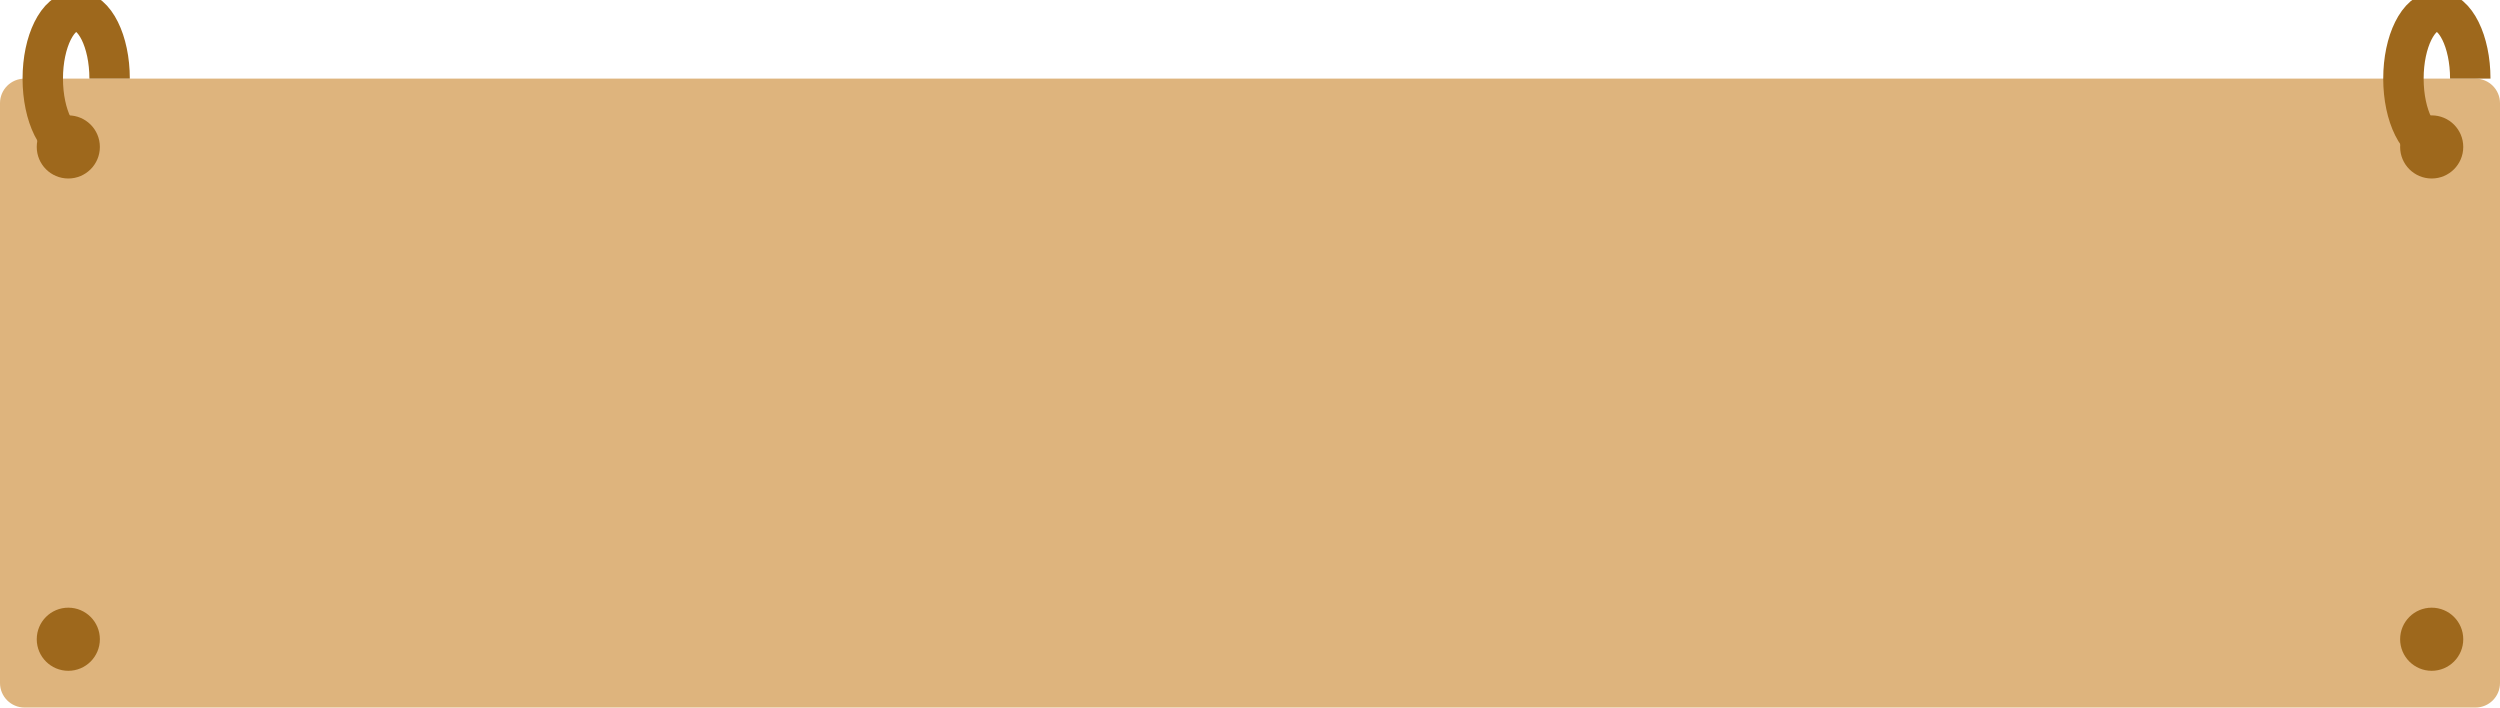
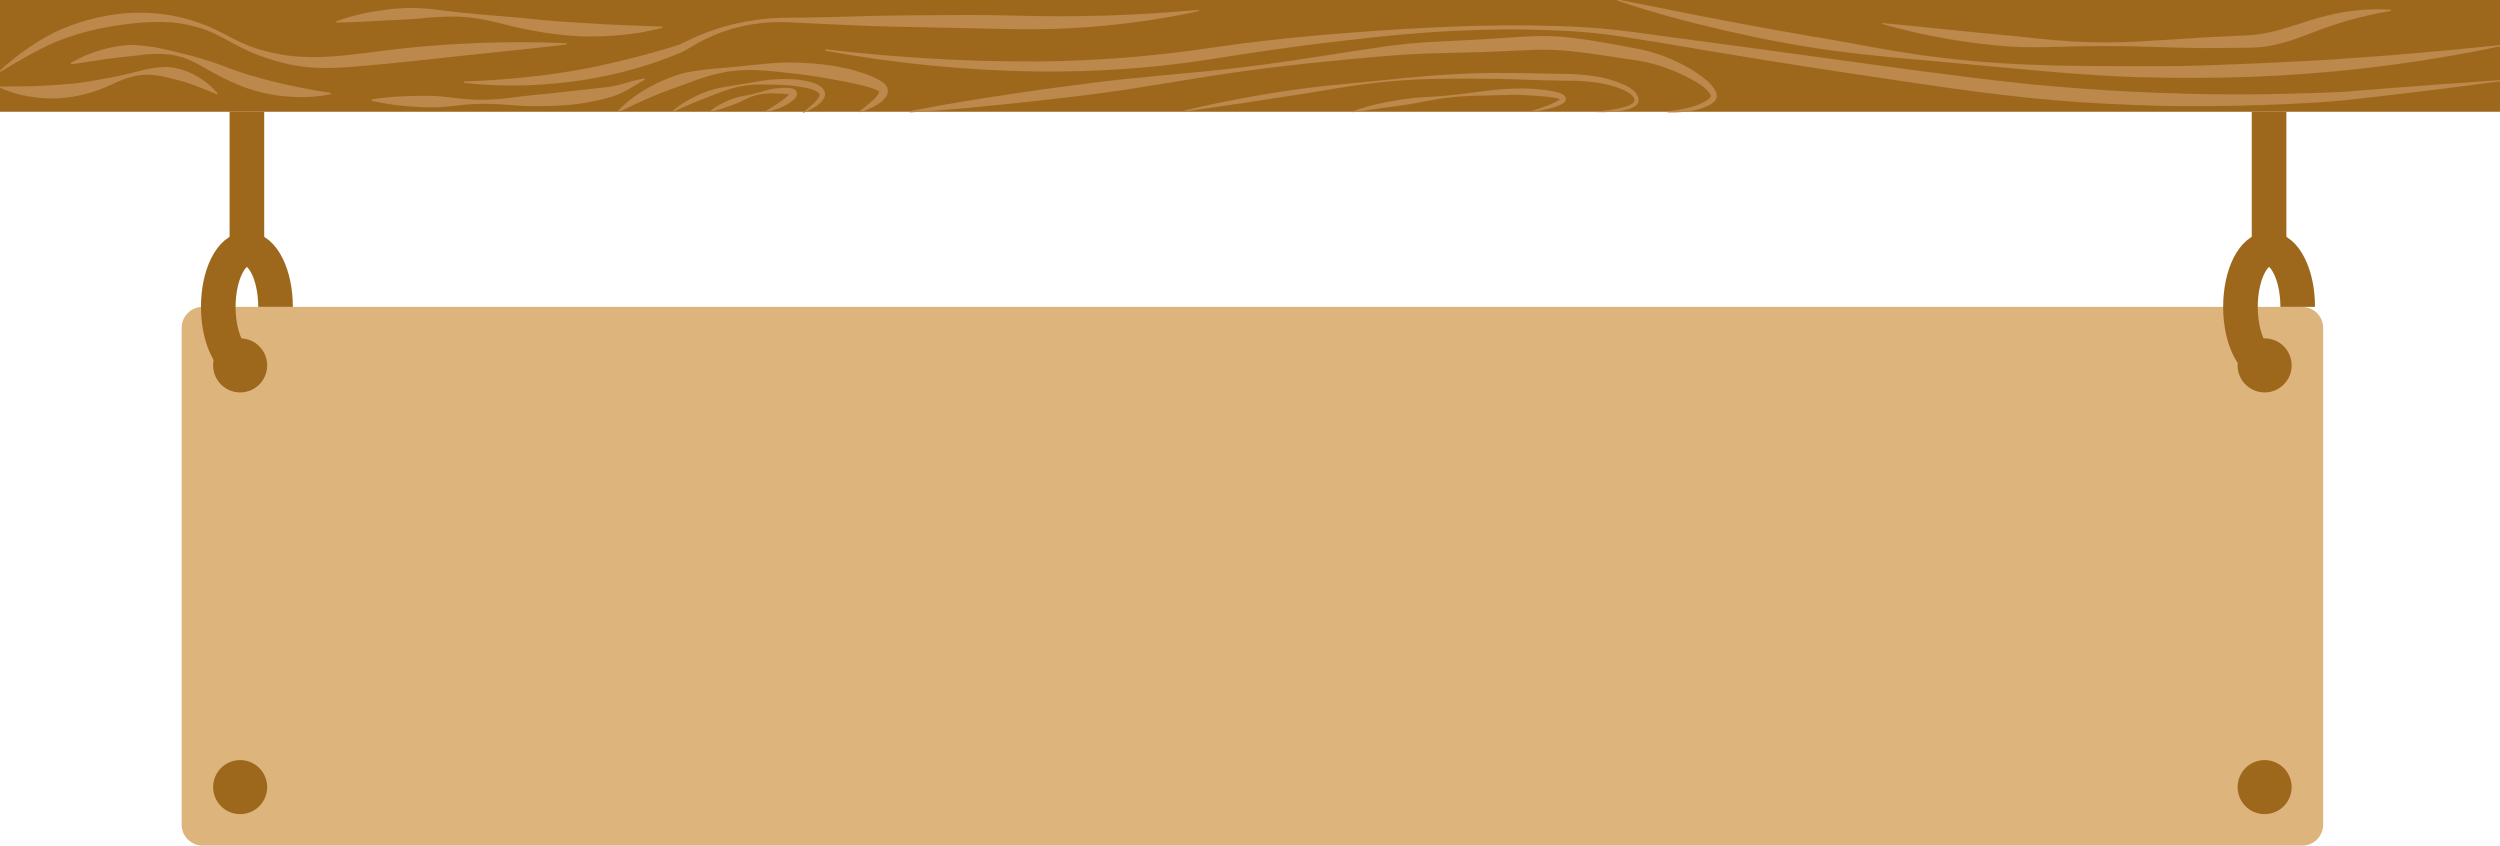
- <svg xmlns="http://www.w3.org/2000/svg" viewBox="0 0 680.38 192.56">
+ <svg xmlns="http://www.w3.org/2000/svg" viewBox="0 0 794.27 268.66">
  <defs>
-     <style>.b0eccb16-dbee-4d05-ba51-9593f8146184{fill:#deb47d;}.b12d1135-7ff2-4118-984d-435222b6a3f1{fill:#9e681c;}.e5b5fd25-0994-4956-8b2a-5e0b8e90a370{fill:none;stroke:#9e681c;stroke-miterlimit:10;stroke-width:11px;}</style>
+     <style>.a4eef855-d63f-4c3c-a86b-1eff063d9785{fill:#deb47d;}.e586a56c-7aec-44d6-9421-19d849ef0ddf{fill:#9e681c;}.f5f39681-7dee-45d8-bda9-f5ed207647e8{fill:none;stroke:#9e681c;stroke-miterlimit:10;stroke-width:11px;}.bfb79463-6fc8-484b-a847-a64bcf301ef3{fill:#bc884b;}</style>
  </defs>
-   <g id="aa8e9f76-058a-4e6d-ac1e-9ef22f0435ac" data-name="Layer 2">
-     <rect class="b0eccb16-dbee-4d05-ba51-9593f8146184" y="21.4" width="680.38" height="171.16" rx="6.68" />
-     <circle class="b12d1135-7ff2-4118-984d-435222b6a3f1" cx="18.59" cy="39.99" r="8.59" />
-     <circle class="b12d1135-7ff2-4118-984d-435222b6a3f1" cx="18.59" cy="173.97" r="8.59" />
-     <circle class="b12d1135-7ff2-4118-984d-435222b6a3f1" cx="661.79" cy="39.99" r="8.59" />
-     <circle class="b12d1135-7ff2-4118-984d-435222b6a3f1" cx="661.79" cy="173.97" r="8.59" />
-     <path class="e5b5fd25-0994-4956-8b2a-5e0b8e90a370" d="M29.83,21.4c0-10.14-4.07-18.35-9.09-18.35s-9.1,8.21-9.1,18.35,4.07,18.35,9.1,18.35" />
-     <path class="e5b5fd25-0994-4956-8b2a-5e0b8e90a370" d="M672.29,21.4c0-10.14-4.07-18.35-9.09-18.35s-9.1,8.21-9.1,18.35,4.08,18.35,9.1,18.35" />
+   <g id="e50b15d8-2752-475c-85c4-9486284b9141" data-name="Layer 2">
+     <rect class="a4eef855-d63f-4c3c-a86b-1eff063d9785" x="57.71" y="97.5" width="680.38" height="171.16" rx="6.68" />
+     <circle class="e586a56c-7aec-44d6-9421-19d849ef0ddf" cx="76.3" cy="116.09" r="8.59" />
+     <circle class="e586a56c-7aec-44d6-9421-19d849ef0ddf" cx="76.3" cy="250.07" r="8.59" />
+     <circle class="e586a56c-7aec-44d6-9421-19d849ef0ddf" cx="719.49" cy="116.09" r="8.59" />
+     <circle class="e586a56c-7aec-44d6-9421-19d849ef0ddf" cx="719.49" cy="250.07" r="8.59" />
+     <path class="f5f39681-7dee-45d8-bda9-f5ed207647e8" d="M87.54,97.5c0-10.14-4.08-18.35-9.1-18.35s-9.09,8.21-9.09,18.35,4.07,18.35,9.09,18.35" />
+     <path class="f5f39681-7dee-45d8-bda9-f5ed207647e8" d="M730,97.5c0-10.14-4.07-18.35-9.1-18.35s-9.09,8.21-9.09,18.35,4.07,18.35,9.09,18.35" />
+   </g>
+   <g id="f8af95c1-2e62-4e4b-b24a-502ef9554ca6" data-name="Layer 3">
+     <line class="f5f39681-7dee-45d8-bda9-f5ed207647e8" x1="78.44" y1="76.95" x2="78.44" y2="35.51" />
+     <line class="f5f39681-7dee-45d8-bda9-f5ed207647e8" x1="720.9" y1="76.95" x2="720.9" y2="35.51" />
+     <polygon class="e586a56c-7aec-44d6-9421-19d849ef0ddf" points="794.27 35.51 289.01 35.51 0 35.51 0 0 794.27 0 794.27 35.51" />
+     <path class="bfb79463-6fc8-484b-a847-a64bcf301ef3" d="M147.42,25.88a274.72,274.72,0,0,0,29.32-2.54c2.42-.33,4.82-.76,7.22-1.18l3.6-.66,3.59-.75c4.76-1.07,9.5-2.2,14.21-3.49,2.34-.67,4.71-1.27,7-2l1.75-.54.88-.27c.3-.09.6-.18.78-.25,1-.44,2.17-1,3.29-1.55a69.78,69.78,0,0,1,14.1-5,75.14,75.14,0,0,1,14.78-2c5,0,9.87-.11,14.8-.21l14.78-.39c4.93-.11,9.86-.16,14.79-.2,9.86-.09,19.73-.18,29.6.1s19.59.29,29.4,0S371,4,380.81,3.15l.06.39a256.81,256.81,0,0,1-59,5.71l-29.52-.61c-4.93-.09-9.86-.18-14.79-.35s-9.85-.41-14.78-.63l-7.4-.35C252.9,7.19,250.43,7,248,7A56.61,56.61,0,0,0,233.52,8.9a52,52,0,0,0-6.9,2.38,62,62,0,0,0-6.5,3.3c-1.07.62-2.05,1.25-3.25,1.89a9.07,9.07,0,0,1-1,.4l-.86.35-1.73.69c-1.15.48-2.32.9-3.49,1.32s-2.34.86-3.53,1.22a138,138,0,0,1-29.2,6,139.83,139.83,0,0,1-29.71-.13Z" />
+     <path class="bfb79463-6fc8-484b-a847-a64bcf301ef3" d="M262.26,15.65a549.24,549.24,0,0,0,66.55,3.88c2.77,0,5.54-.09,8.32-.14s5.54-.19,8.31-.32c5.54-.26,11.07-.63,16.58-1.14s11-1.12,16.52-1.88,11-1.56,16.54-2.29c11.08-1.41,22.21-2.46,33.32-3.32C434,10,439.52,9.6,445.09,9.28s11.14-.63,16.71-.83C473,8,484.11,7.93,495.27,8.29c5.57.16,11.16.49,16.73,1.08s11.08,1.36,16.6,2.12c22.08,3,44.16,5.93,66.22,9,11,1.52,22.06,3,33.1,4.35,5.52.65,11,1.3,16.55,1.86s11,1,16.58,1.42c11.07.87,22.16,1.34,33.26,1.65s22.22.3,33.33,0c5.56-.16,11.1-.29,16.64-.58l16.65-1.32,16.65-1.25,16.67-1.17,0,.4L777.7,28l-16.6,2-16.62,1.91c-5.57.49-11.16.84-16.73,1.1-11.15.51-22.32.77-33.5.7-5.59,0-11.17-.16-16.76-.38s-11.16-.5-16.74-.87c-22.34-1.46-44.44-4.89-66.47-8.17s-44-6.83-66-10.58c-5.49-.9-11-1.82-16.48-2.57s-11-1.2-16.58-1.43c-11.11-.53-22.24-.45-33.35.09-5.56.28-11.1.69-16.65,1.18s-11.07,1.11-16.6,1.74q-16.59,1.85-33.06,4.4c-5.5.81-11,1.76-16.52,2.52s-11.12,1.4-16.69,1.87-11.17.8-16.76,1c-2.8.11-5.6.13-8.39.19s-5.59,0-8.39,0a404.79,404.79,0,0,1-66.6-6.58Z" />
+     <path class="bfb79463-6fc8-484b-a847-a64bcf301ef3" d="M-.12,22.51a79.18,79.18,0,0,1,9.19-7.33A61.09,61.09,0,0,1,19.42,9.32,65.94,65.94,0,0,1,30.77,5.64,61,61,0,0,1,42.59,4.05a56.49,56.49,0,0,1,23.28,4.2c3.68,1.48,7,3.56,10.52,5.17a49.2,49.2,0,0,0,10.92,3.52c7.52,1.63,15.09,1.39,22.74.6,3.83-.4,7.68-.91,11.54-1.41s7.74-.89,11.63-1.27c7.77-.67,15.56-1.16,23.37-1.34s15.6-.15,23.4.23l0,.4c-15.51,1.81-31,3.26-46.38,5-7.72.79-15.42,1.62-23.26,2.19a81.31,81.31,0,0,1-11.89.07,53.84,53.84,0,0,1-11.71-2.3c-1.9-.55-3.77-1.21-5.61-1.94s-3.62-1.59-5.37-2.48c-3.5-1.81-6.8-3.85-10.39-5.18A41,41,0,0,0,54.2,7.11a67.79,67.79,0,0,0-11.4.26A109.71,109.71,0,0,0,31.54,9.1l-2.79.63c-.91.25-1.84.47-2.75.74-1.83.52-3.65,1.07-5.43,1.73s-3.52,1.37-5.25,2.19-3.43,1.7-5.14,2.6C6.79,18.83,3.44,20.79.12,22.83Z" />
+     <path class="bfb79463-6fc8-484b-a847-a64bcf301ef3" d="M22.48,20a41,41,0,0,1,10-4.23c.87-.26,1.75-.47,2.65-.65s1.78-.38,2.69-.49a25,25,0,0,1,2.73-.3,25.19,25.19,0,0,1,2.75,0,60.56,60.56,0,0,1,10.79,1.75q5.28,1.14,10.48,2.72c1.73.53,3.44,1.09,5.11,1.7l4.94,1.84c3.28,1.19,6.59,2.11,9.92,3a188.81,188.81,0,0,0,20.61,4.18v.4a46.65,46.65,0,0,1-10.81.91,55.13,55.13,0,0,1-10.84-1.34,52.94,52.94,0,0,1-10.32-3.64c-1.65-.76-3.26-1.55-4.83-2.41s-3.08-1.79-4.63-2.61A35.57,35.57,0,0,0,59,18.59a27.08,27.08,0,0,0-5.09-1.27,40.5,40.5,0,0,0-10.44.32l-5.14.54c-.86.08-1.72.19-2.58.31s-1.72.23-2.58.35c-3.46.46-6.9,1.12-10.51,1.56Z" />
+     <path class="bfb79463-6fc8-484b-a847-a64bcf301ef3" d="M196.18,35.35a41.55,41.55,0,0,1,10.07-7.63A50.1,50.1,0,0,1,212,25,39.09,39.09,0,0,1,218,23.05a96,96,0,0,1,12.54-1.53c4.16-.34,8.28-.87,12.46-1.25A73.51,73.51,0,0,1,255.62,20a79.47,79.47,0,0,1,12.54,1.57c1,.22,2.07.46,3.09.76s2.05.6,3.06.94,2,.71,3,1.16c.51.24,1,.43,1.51.73a11.81,11.81,0,0,1,1.55.95A3.81,3.81,0,0,1,281.94,28a3,3,0,0,1,.08,1.47,3.48,3.48,0,0,1-.44,1.14A8,8,0,0,1,279,33.06a23.77,23.77,0,0,1-5.83,2.63l-.17-.36a44.55,44.55,0,0,0,4.73-3.86,6.92,6.92,0,0,0,1.53-2.08c.11-.31,0-.42,0-.39s-.15-.11-.57-.3a7.47,7.47,0,0,0-1.18-.5c-.41-.18-.92-.29-1.37-.45-.92-.3-1.9-.54-2.86-.78-2-.45-3.92-.88-5.92-1.24-4-.74-8-1.46-12-2l-3-.36c-1-.11-2-.19-3-.32-2-.2-4.08-.46-6.13-.6a52.36,52.36,0,0,0-12.32.34A62.32,62.32,0,0,0,219,26.25c-1.9.71-3.81,1.37-5.71,2.06-.95.36-1.9.68-2.84,1.07s-1.88.74-2.82,1.13c-3.76,1.55-7.41,3.33-11.19,5.16Z" />
+     <path class="bfb79463-6fc8-484b-a847-a64bcf301ef3" d="M106.83,6.75a67.71,67.71,0,0,1,12.75-3.23c2.17-.35,4.35-.64,6.54-.79a49.87,49.87,0,0,1,6.58-.17c4.41.18,8.76.93,13.1,1.38s8.69.83,13,1.17c2.18.19,4.35.33,6.51.55l6.43.66c4.28.42,8.56.66,12.83.95,8.54.62,17.12.82,25.87,1.18l.05.4a81.48,81.48,0,0,1-13,2.26,98.1,98.1,0,0,1-13.17.42,102.53,102.53,0,0,1-13.1-1.46c-2.16-.37-4.32-.76-6.45-1.24s-4.24-1-6.35-1.56a62.34,62.34,0,0,0-12.79-2,101.45,101.45,0,0,0-12.93.67l-3.21.22-3.21.16c-1.08,0-2.15.09-3.22.16s-2.15.09-3.22.16c-4.3.21-8.61.5-13,.54Z" />
+     <path class="bfb79463-6fc8-484b-a847-a64bcf301ef3" d="M118.05,31.56a89,89,0,0,1,11-1c1.83-.07,3.65-.12,5.47-.12s3.65,0,5.47.19c3.64.3,7.29.95,10.94,1.06a70.14,70.14,0,0,0,10.93-.59c1.82-.21,3.63-.48,5.44-.67s3.63-.36,5.43-.54c3.61-.35,7.19-.81,10.76-1.18l5.37-.57,2.68-.31c.87-.11,1.86-.21,2.64-.33a50.28,50.28,0,0,0,5.13-1.26,38.65,38.65,0,0,1,5.42-1.32l.1.38c-3.15,1.83-6.14,3.94-9.89,5.26-1,.31-1.82.53-2.74.77l-2.71.64c-1.81.4-3.64.72-5.48,1a91.3,91.3,0,0,1-11.07.72c-1.84,0-3.68,0-5.52,0s-3.67-.22-5.51-.35a93.7,93.7,0,0,0-11-.3c-3.65.13-7.31.76-11,1a52.92,52.92,0,0,1-5.49,0c-1.83-.06-3.65-.17-5.48-.33A74.3,74.3,0,0,1,118,32Z" />
+     <path class="bfb79463-6fc8-484b-a847-a64bcf301ef3" d="M213.48,35.42a34.25,34.25,0,0,1,6.26-4.2,35.21,35.21,0,0,1,7-2.85c2.44-.65,4.95-1,7.41-1.38s4.92-.85,7.4-1.24a45,45,0,0,1,7.52-.63,33.87,33.87,0,0,1,7.61.7,12.76,12.76,0,0,1,3.77,1.47A3.81,3.81,0,0,1,262,29.13a2.29,2.29,0,0,1,.06,1.39,3.48,3.48,0,0,1-.5,1.1,6.57,6.57,0,0,1-1.43,1.49,13.79,13.79,0,0,1-1.59,1.11,26.77,26.77,0,0,1-3.39,1.69l-.1-.17c1-.77,2-1.53,2.88-2.35a10.25,10.25,0,0,0,2.28-2.58c.23-.46.27-.83.12-1a2.07,2.07,0,0,0-.93-.81,12.17,12.17,0,0,0-3.22-1.05A48.69,48.69,0,0,0,249,27c-2.44-.11-4.9-.17-7.38-.16a35.84,35.84,0,0,0-7.37.79,48.94,48.94,0,0,0-7,2.33c-2.29.87-4.58,1.71-6.85,2.66s-4.51,2-6.81,3Z" />
+     <path class="bfb79463-6fc8-484b-a847-a64bcf301ef3" d="M68.94,30c-1.43-.55-2.78-1.16-4.15-1.71s-2.7-1.09-4.05-1.55-2.7-.88-4.06-1.24-2.72-.65-4.1-1A23.62,23.62,0,0,0,44,23.92a31.67,31.67,0,0,0-8.39,2.86c-1.37.62-2.76,1.26-4.19,1.79A44,44,0,0,1,27,29.9a43.9,43.9,0,0,1-9.13,1.38,46.61,46.61,0,0,1-9.16-.72A35.6,35.6,0,0,1,0,27.89L0,27.5c3.05-.05,6,0,8.92-.08s5.86-.19,8.72-.41,5.74-.39,8.6-.81c1.43-.22,2.86-.48,4.3-.73L35,24.69c2.95-.53,5.85-1.31,8.8-2A34,34,0,0,1,53,21.27a21.64,21.64,0,0,1,9,2.65,24.33,24.33,0,0,1,7.18,5.79Z" />
+     <path class="bfb79463-6fc8-484b-a847-a64bcf301ef3" d="M225.43,35.42a22,22,0,0,1,4.19-2.66,24.55,24.55,0,0,1,4.59-1.83c1.59-.43,3.25-.62,4.84-1s3.15-.88,4.77-1.32a22.31,22.31,0,0,1,5-.7,11.71,11.71,0,0,1,2.66.15,3.29,3.29,0,0,1,.84.28,2.14,2.14,0,0,1,.55.44,1.42,1.42,0,0,1,.34.94,1.89,1.89,0,0,1,0,.44c0,.09-.07.19-.11.29a1.85,1.85,0,0,1-.25.45,4.12,4.12,0,0,1-.51.62,15.21,15.21,0,0,1-4.42,2.69,20.73,20.73,0,0,1-4.79,1.41l-.07-.19c1.4-.87,2.78-1.73,4.12-2.61A24.52,24.52,0,0,0,250.76,30c.07-.12.22-.24.26-.32s.07-.1,0-.08h0a.37.37,0,0,0,0,.14.89.89,0,0,0,.16.38l.07.06a1.85,1.85,0,0,0-.32-.12,11.62,11.62,0,0,0-2.19-.29c-.79,0-1.59-.05-2.4-.08s-1.6-.07-2.39,0a17.3,17.3,0,0,0-4.76.87,43.24,43.24,0,0,0-4.47,2c-1.48.64-3,1.16-4.54,1.69s-3.08,1-4.7,1.41Z" />
+     <path class="bfb79463-6fc8-484b-a847-a64bcf301ef3" d="M289,35.31c11.38-2.22,22.81-4.05,34.25-5.75l8.58-1.23,8.6-1.16Q349,26,357.63,25.09l17.27-1.66,8.64-.82,8.63-.93q8.61-1,17.2-2.26c5.72-.8,11.43-1.77,17.15-2.63S438,15,443.74,14.28s11.63-1,17.4-1.28,11.51-.56,17.28-1c2.88-.2,5.77-.38,8.7-.49a73.32,73.32,0,0,1,8.89.16c3,.25,5.88.62,8.76,1.07s5.75.92,8.6,1.46l8.57,1.63a53.94,53.94,0,0,1,16.43,6.86A33,33,0,0,1,542,25.36,11.55,11.55,0,0,1,545.1,29a3.66,3.66,0,0,1,.33,1.47,2.39,2.39,0,0,1-.17.87,2.6,2.6,0,0,1-.44.72,6.54,6.54,0,0,1-2,1.46A18.21,18.21,0,0,1,538.51,35a36.84,36.84,0,0,1-8.74.73v-.4a42,42,0,0,0,8.42-1.57A17.06,17.06,0,0,0,542,32.06a5.52,5.52,0,0,0,1.39-1.16c.13-.23.12-.2.12-.4a1.74,1.74,0,0,0-.21-.62,9.88,9.88,0,0,0-2.7-2.7A31.74,31.74,0,0,0,537,25a58.45,58.45,0,0,0-7.72-3.42,48.19,48.19,0,0,0-8.07-2.18l-8.52-1.32c-5.7-.82-11.4-1.75-17-2.1a79.25,79.25,0,0,0-8.45-.14l-8.61.39c-5.78.27-11.61.44-17.38.56s-11.51.27-17.23.71-11.49.94-17.24,1.5c-11.52,1.11-23,2.36-34.47,4l-8.58,1.28-8.56,1.4-17.14,2.75q-8.58,1.27-17.19,2.3l-8.62,1-8.62.94c-11.51,1.2-23,2.36-34.58,3.07Z" />
+     <path class="bfb79463-6fc8-484b-a847-a64bcf301ef3" d="M375.14,35.41c6.57-1.64,13.21-3,19.86-4.24s13.35-2.33,20.07-3.18,13.47-1.4,20.2-2.09,13.47-1.38,20.23-1.9,13.54-.81,20.32-.82,13.56.19,20.29.3a65.45,65.45,0,0,1,10.24.7,35.54,35.54,0,0,1,10,2.9,12.72,12.72,0,0,1,2.29,1.41,5.37,5.37,0,0,1,1.77,2.28,2.6,2.6,0,0,1,.07,1.64,2.65,2.65,0,0,1-1,1.29,7.77,7.77,0,0,1-2.5,1.1,26.18,26.18,0,0,1-5.09.75,48.24,48.24,0,0,1-5.1.06v-.2a42.81,42.81,0,0,0,9.9-1.57,7.07,7.07,0,0,0,2.07-1.05,1.19,1.19,0,0,0,.39-1.56,4.09,4.09,0,0,0-1.43-1.58,12.56,12.56,0,0,0-2.07-1.16,34.26,34.26,0,0,0-9.55-2.4c-1.65-.19-3.31-.34-5-.41s-3.31-.06-5-.06c-6.8-.07-13.53-.45-20.28-.56s-13.5-.14-20.25,0-13.51.64-20.22,1.45-13.37,2-20,3.1q-20,3.13-40.12,6Z" />
+     <path class="bfb79463-6fc8-484b-a847-a64bcf301ef3" d="M429.7,35.41a65.09,65.09,0,0,1,9.59-2.72,96,96,0,0,1,9.82-1.56c3.31-.31,6.63-.4,9.92-.7s6.58-.72,9.86-1.16,6.58-.85,9.9-1c1.67-.11,3.33-.17,5-.17s3.33.12,5,.26a43.61,43.61,0,0,1,5,.71,10.74,10.74,0,0,1,2.6.87,2.48,2.48,0,0,1,.74.59,1.4,1.4,0,0,1,.32.67,1.74,1.74,0,0,1-.09.79,3.38,3.38,0,0,1-.33.48l-.32.29a5.17,5.17,0,0,1-.63.41,22.18,22.18,0,0,1-4.88,1.58c-1.63.38-3.26.66-4.91.89l0-.2c1.57-.55,3.13-1.09,4.67-1.66a24.19,24.19,0,0,0,4.36-2,4.89,4.89,0,0,0,.39-.3l.13-.13s0,0,0,0,0,.31,0,.31a2.44,2.44,0,0,0-.25-.14,9.15,9.15,0,0,0-2.14-.54c-1.57-.24-3.19-.4-4.82-.5s-3.26-.2-4.9-.3-3.24-.07-4.88,0l-9.89.24a99,99,0,0,0-9.88.72c-3.27.44-6.52,1.11-9.76,1.7s-6.52,1-9.78,1.43l-9.81,1.4Z" />
+     <path class="bfb79463-6fc8-484b-a847-a64bcf301ef3" d="M513.9-.19C525.48,2.1,537,4.5,548.56,6.67l8.67,1.62c2.89.54,5.78,1.07,8.68,1.57,5.8,1,11.57,2.06,17.36,3,2.9.5,5.78,1.1,8.68,1.58L600.66,16l8.72,1.36c2.91.45,5.84.78,8.76,1.14,11.69,1.37,23.46,2.05,35.23,2.32,5.88.14,11.77.16,17.65.19s11.75,0,17.63,0,11.75-.21,17.62-.44,11.74-.44,17.61-.75c23.47-1.06,46.89-3.06,70.36-5.5l.07.4A471.06,471.06,0,0,1,724.1,24c-11.8.68-23.63.84-35.45.69-5.91-.07-11.82-.21-17.72-.52s-11.79-.74-17.68-1.21c-11.77-1-23.5-2.15-35.25-3.22l-17.63-1.59c-5.87-.6-11.75-1.2-17.61-2-11.71-1.61-23.33-3.82-34.84-6.48S525,4,513.8.19Z" />
+     <path class="bfb79463-6fc8-484b-a847-a64bcf301ef3" d="M598,7.33c13.6,1.26,27.06,2.79,40.55,4,6.72.68,13.47,1.46,20.27,1.87a192.8,192.8,0,0,0,20.4,0c3.4-.18,6.8-.37,10.19-.6s6.8-.47,10.19-.68l10.2-.5,5.08-.25a36.87,36.87,0,0,0,4.8-.63c6.32-1.15,12.62-3.84,19.38-5.51a66.27,66.27,0,0,1,20.57-1.95l0,.4a118,118,0,0,0-19.59,4.92c-3.17,1.07-6.28,2.35-9.52,3.51a54,54,0,0,1-10.15,2.8,41.8,41.8,0,0,1-5.36.44l-5.12.06c-3.41.05-6.81.07-10.22.06-6.82-.06-13.64-.34-20.45-.51s-13.63-.15-20.45,0-13.68.48-20.53,0a201.4,201.4,0,0,1-40.34-7.15Z" />
  </g>
</svg>
